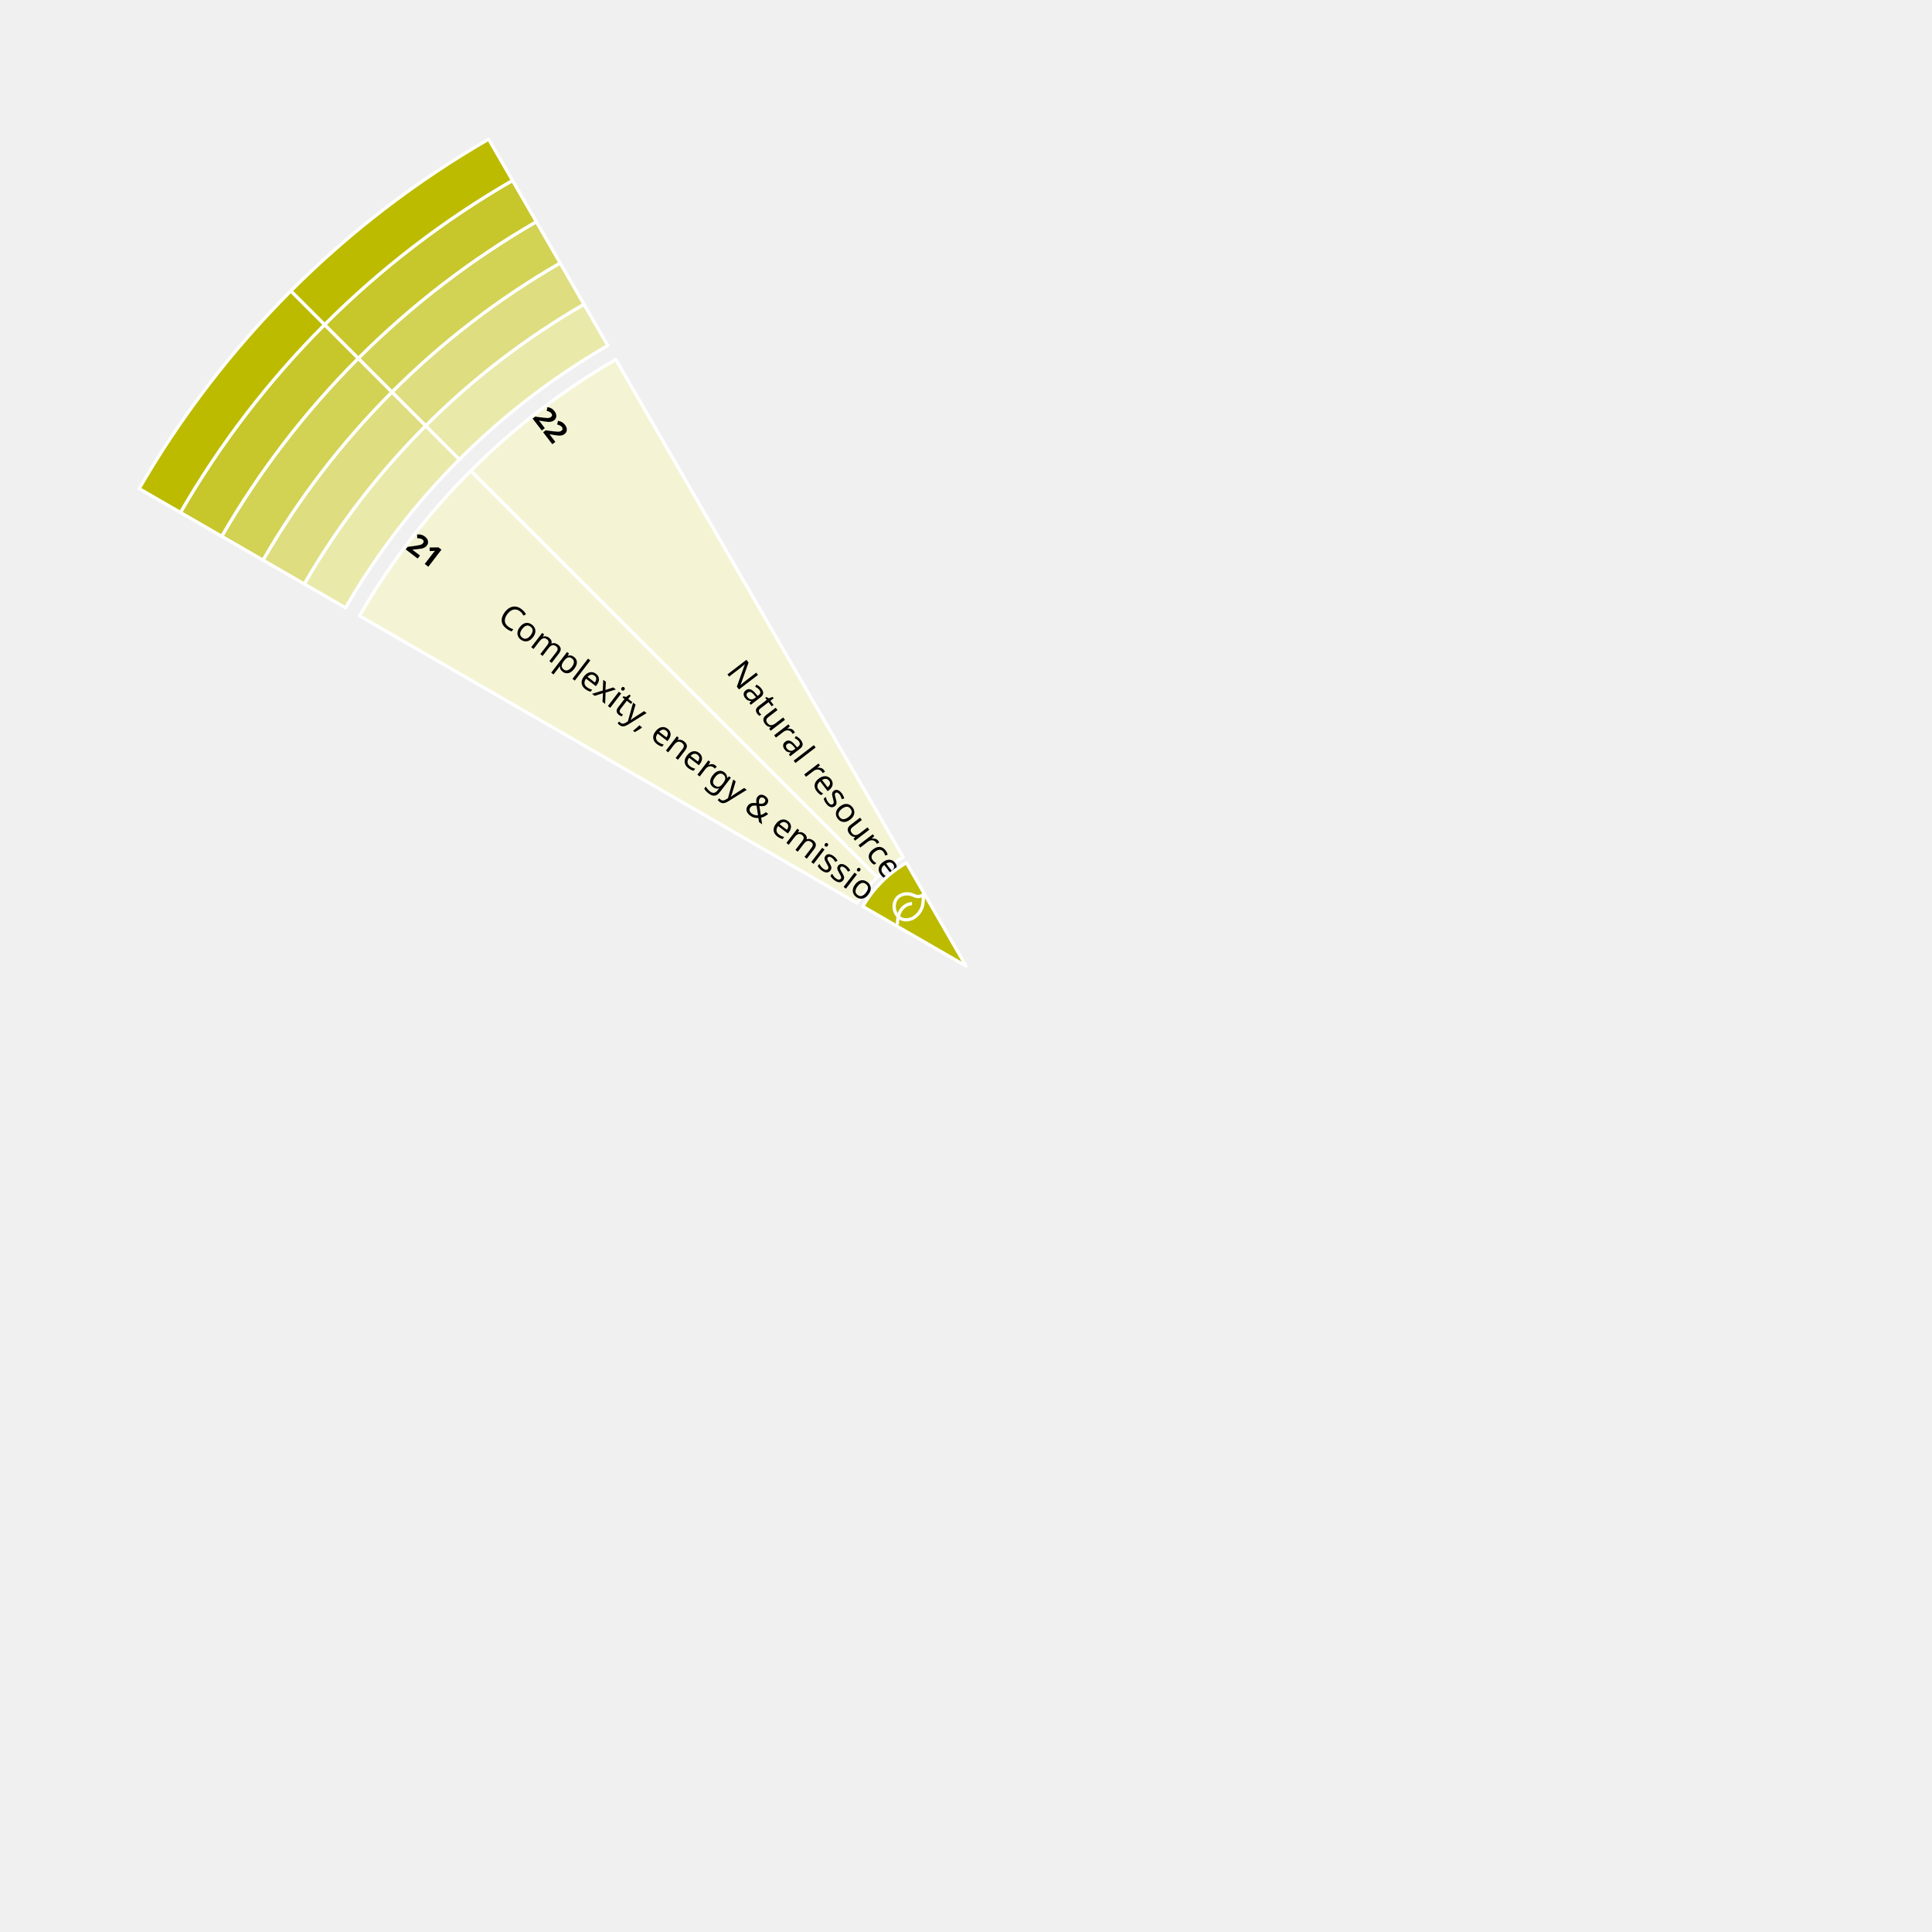
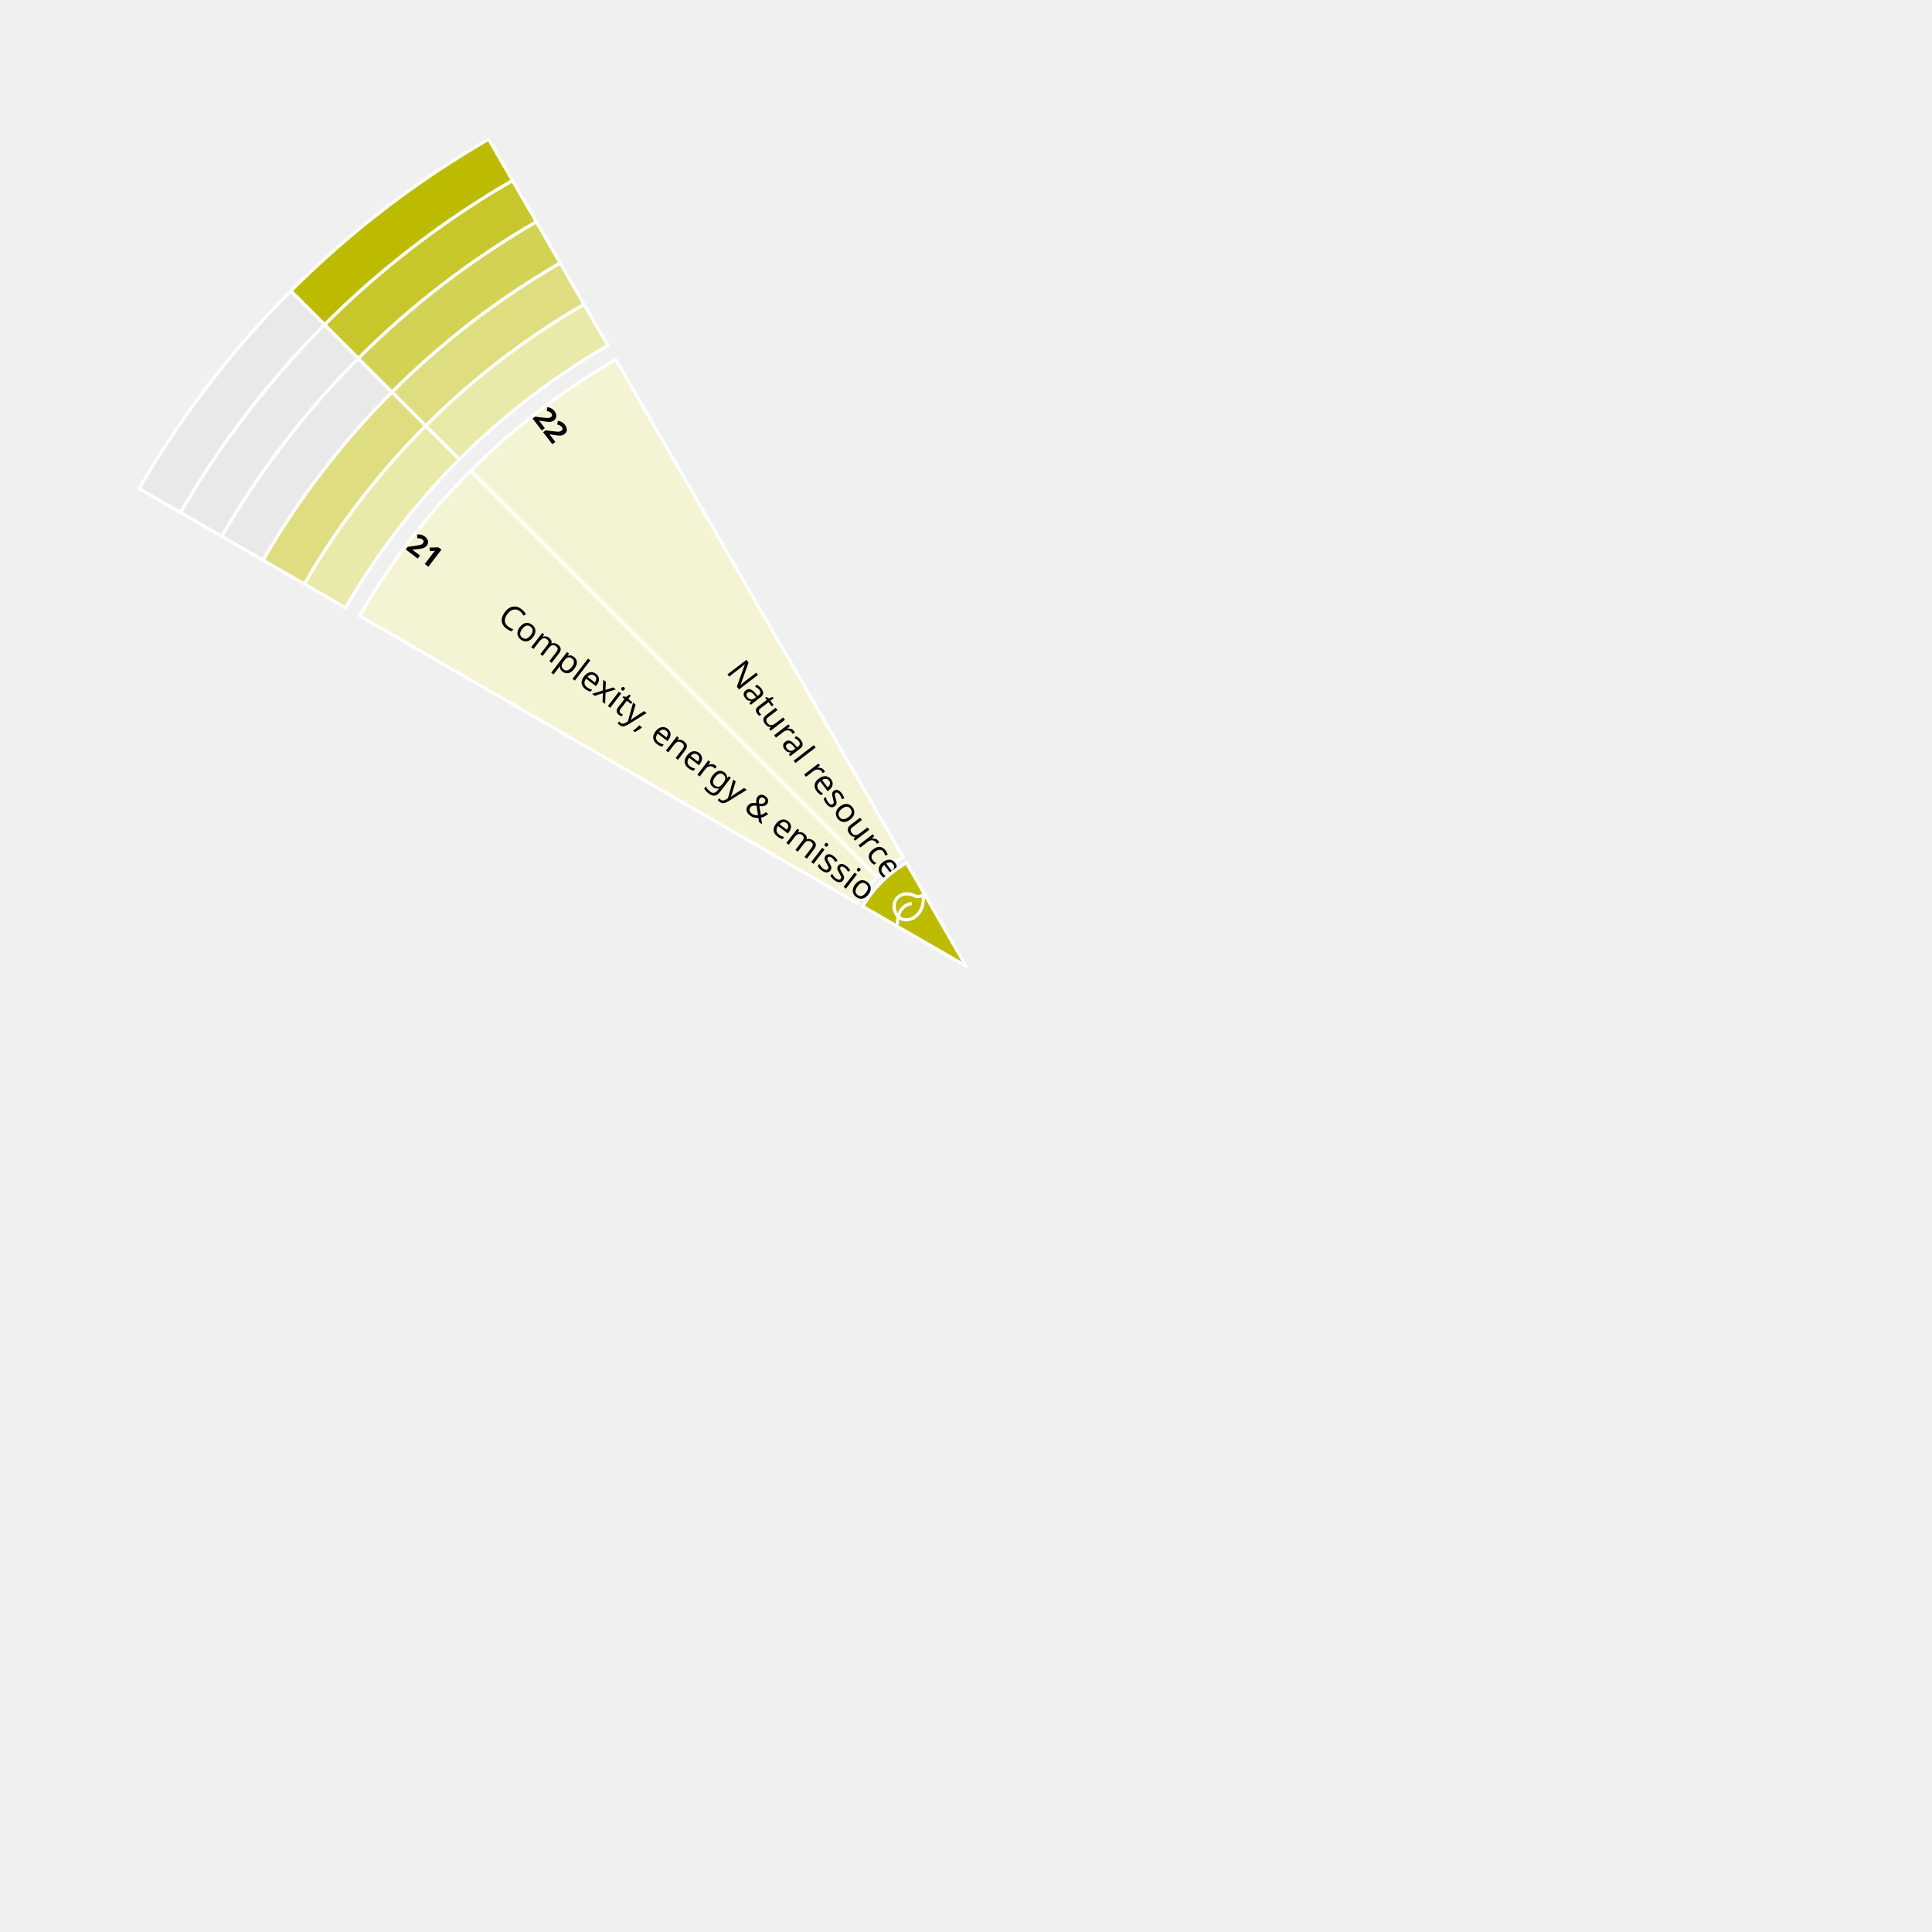
<svg xmlns="http://www.w3.org/2000/svg" xmlns:ns1="https://www.affinity.studio/" width="100%" height="100%" viewBox="40.157 272.634 2400 2400" version="1.1" xml:space="preserve" style="fill-rule:evenodd;clip-rule:evenodd;stroke-linecap:round;stroke-linejoin:round;stroke-miterlimit:1.5;">
  <g id="Diagram" ns1:id="Diagram">
    <g id="Environmental-Sustainability" ns1:id="Environmental Sustainability">
      <g id="C21" ns1:id="21 Complexity, energy &amp; emissions">
        <path id="C21-wedge" ns1:id="Wedge" d="M486.715,1037.634A870.000,870.000 0 0,1 624.974,857.451L1129.849,1362.325A156.000,156.000 0 0,0 1105.057,1394.634Z" style="fill:rgb(244,244,213);stroke:white;stroke-width:4px;" />
        <path id="C21-rating1" ns1:id="Rating 1" d="M418.126,998.034A949.200,949.200 0 0,1 568.972,801.448L610.832,843.309A890.000,890.000 0 0,0 469.395,1027.634Z" style="fill:rgb(233,233,170);stroke:white;stroke-width:4px;" />
        <path id="C21-rating2" ns1:id="Rating 2" d="M366.857,968.434A1008.400,1008.400 0 0,1 527.111,759.587L568.972,801.448A949.200,949.200 0 0,0 418.126,998.034Z" style="fill:rgb(222,221,128);stroke:white;stroke-width:4px;" />
-         <path id="C21-rating3" ns1:id="Rating 3" d="M315.589,938.834A1067.600,1067.600 0 0,1 485.250,717.727L527.111,759.587A1008.400,1008.400 0 0,0 366.857,968.434Z" style="fill:rgb(210,210,85);stroke:white;stroke-width:4px;" />
-         <path id="C21-rating4" ns1:id="Rating 4" d="M264.320,909.234A1126.800,1126.800 0 0,1 443.389,675.866L485.250,717.727A1067.600,1067.600 0 0,0 315.589,938.834Z" style="fill:rgb(199,198,43);stroke:white;stroke-width:4px;" />
-         <path id="C21-rating5" ns1:id="Rating 5" d="M213.051,879.634A1186.000,1186.000 0 0,1 401.529,634.005L443.389,675.866A1126.800,1126.800 0 0,0 264.320,909.234Z" style="fill:rgb(188,187,0);stroke:white;stroke-width:4px;" />
+         <path id="C21-rating3" ns1:id="Rating 3" d="M315.589,938.834A1067.600,1067.600 0 0,1 485.250,717.727L527.111,759.587A1008.400,1008.400 0 0,0 366.857,968.434Z" style="fill:rgb(233,233,233);stroke:white;stroke-width:4px;" />
+         <path id="C21-rating4" ns1:id="Rating 4" d="M264.320,909.234A1126.800,1126.800 0 0,1 443.389,675.866L485.250,717.727A1067.600,1067.600 0 0,0 315.589,938.834Z" style="fill:rgb(233,233,233);stroke:white;stroke-width:4px;" />
+         <path id="C21-rating5" ns1:id="Rating 5" d="M213.051,879.634A1186.000,1186.000 0 0,1 401.529,634.005L443.389,675.866A1126.800,1126.800 0 0,0 264.320,909.234Z" style="fill:rgb(233,233,233);stroke:white;stroke-width:4px;" />
        <text id="C21-number" ns1:id="Number" transform="matrix(0.793354,0.608761,-0.608761,0.793354,1008.146,-2384.156)" x="1663.184px" y="2931.684px" style="font-family:'PTSans-Bold', 'PT Sans', sans-serif;font-weight:700;font-size:37.5px;">21</text>
        <text id="C21-label" ns1:id="Label" transform="matrix(0.793354,0.608761,-0.608761,0.793354,1008.146,-2384.156)" x="1807.269px" y="2933.142px" style="font-family:'PTSans-Regular', 'PT Sans', sans-serif;font-size:41.667px;">Complexity, energy &amp; emissions</text>
      </g>
      <g id="C22" ns1:id="22 Natural resources">
        <path id="C22-wedge" ns1:id="Wedge" d="M624.974,857.451A870.000,870.000 0 0,1 805.157,719.192L1162.157,1337.534A156.000,156.000 0 0,0 1129.849,1362.325Z" style="fill:rgb(244,244,213);stroke:white;stroke-width:4px;" />
        <path id="C22-rating1" ns1:id="Rating 1" d="M568.972,801.448A949.200,949.200 0 0,1 765.557,650.603L795.157,701.871A890.000,890.000 0 0,0 610.832,843.309Z" style="fill:rgb(233,233,170);stroke:white;stroke-width:4px;" />
        <path id="C22-rating2" ns1:id="Rating 2" d="M527.111,759.587A1008.400,1008.400 0 0,1 735.957,599.334L765.557,650.603A949.200,949.200 0 0,0 568.972,801.448Z" style="fill:rgb(222,221,128);stroke:white;stroke-width:4px;" />
        <path id="C22-rating3" ns1:id="Rating 3" d="M485.250,717.727A1067.600,1067.600 0 0,1 706.357,548.065L735.957,599.334A1008.400,1008.400 0 0,0 527.111,759.587Z" style="fill:rgb(210,210,85);stroke:white;stroke-width:4px;" />
        <path id="C22-rating4" ns1:id="Rating 4" d="M443.389,675.866A1126.800,1126.800 0 0,1 676.757,496.797L706.357,548.065A1067.600,1067.600 0 0,0 485.250,717.727Z" style="fill:rgb(199,198,43);stroke:white;stroke-width:4px;" />
        <path id="C22-rating5" ns1:id="Rating 5" d="M401.529,634.005A1186.000,1186.000 0 0,1 647.157,445.528L676.757,496.797A1126.800,1126.800 0 0,0 443.389,675.866Z" style="fill:rgb(188,187,0);stroke:white;stroke-width:4px;" />
        <text id="C22-number" ns1:id="Number" transform="matrix(0.608762,0.793353,-0.793353,0.608762,2014.262,-2312.788)" x="1663.184px" y="2931.684px" style="font-family:'PTSans-Bold', 'PT Sans', sans-serif;font-weight:700;font-size:37.5px;">22</text>
        <text id="C22-label" ns1:id="Label" transform="matrix(0.608762,0.793353,-0.793353,0.608762,2014.262,-2312.788)" x="2060.081px" y="2933.142px" style="font-family:'PTSans-Regular', 'PT Sans', sans-serif;font-size:41.667px;">Natural resources</text>
      </g>
    </g>
  </g>
  <g id="Centre" ns1:id="Centre">
    <g id="Centre-Environmental-Sustainability" ns1:id="Environmental Sustainability">
      <path ns1:id="Sector" d="M1240.157,1472.634L1111.986,1398.634A148.0,148.0 0 0,1 1166.157,1344.462Z" style="fill:rgb(188,187,0);stroke:white;stroke-width:4px;" />
      <g ns1:id="Icon" transform="translate(3.273,2.985)">
        <path d="M21.33,2.53C20.96,2.39 20.54,2.48 20.26,2.75C20.18,2.82 18.4,4.52 15.41,3.02C13.36,1.99 9.81,1.38 6.53,3.02C2.24,5.18 0.73,10.61 3.1,15.37C3.48,16.13 3.93,16.79 4.44,17.38C4.15,18.78 3.99,20.32 3.99,22L5.99,22C5.99,20.85 6.06,19.82 6.2,18.88C6.87,19.29 7.59,19.6 8.37,19.78C9.03,19.94 9.69,20 10.34,20C12.77,20 14.98,19.04 16.06,18.23C17.88,16.86 19.38,15.56 20.86,12.34C22.26,9.27 21.98,3.64 21.96,3.4C21.938,3.01 21.686,2.668 21.32,2.53L21.33,2.53ZM19.05,11.51C17.76,14.32 16.56,15.36 14.87,16.64C13.77,17.47 11.17,18.39 8.84,17.84C8.02,17.65 7.29,17.28 6.65,16.76C8.5,10.17 13.74,10.03 14,10.03L14,8.03C13.83,8.03 10.51,8.07 7.71,10.86C6.6,11.96 5.76,13.34 5.14,14.96C5.05,14.81 4.97,14.66 4.89,14.5C3.24,11.2 3.75,6.68 7.43,4.82C8.59,4.24 9.8,4.01 10.92,4.01C12.32,4.01 13.6,4.36 14.51,4.82C16.87,6 18.75,5.74 19.99,5.24C19.97,7.04 19.81,9.84 19.04,11.53L19.05,11.51Z" transform="matrix(2.016665,0.000001,-0.000001,2.016665,1141.578,1373.949)" style="fill:white;fill-rule:nonzero;" />
      </g>
    </g>
  </g>
</svg>
